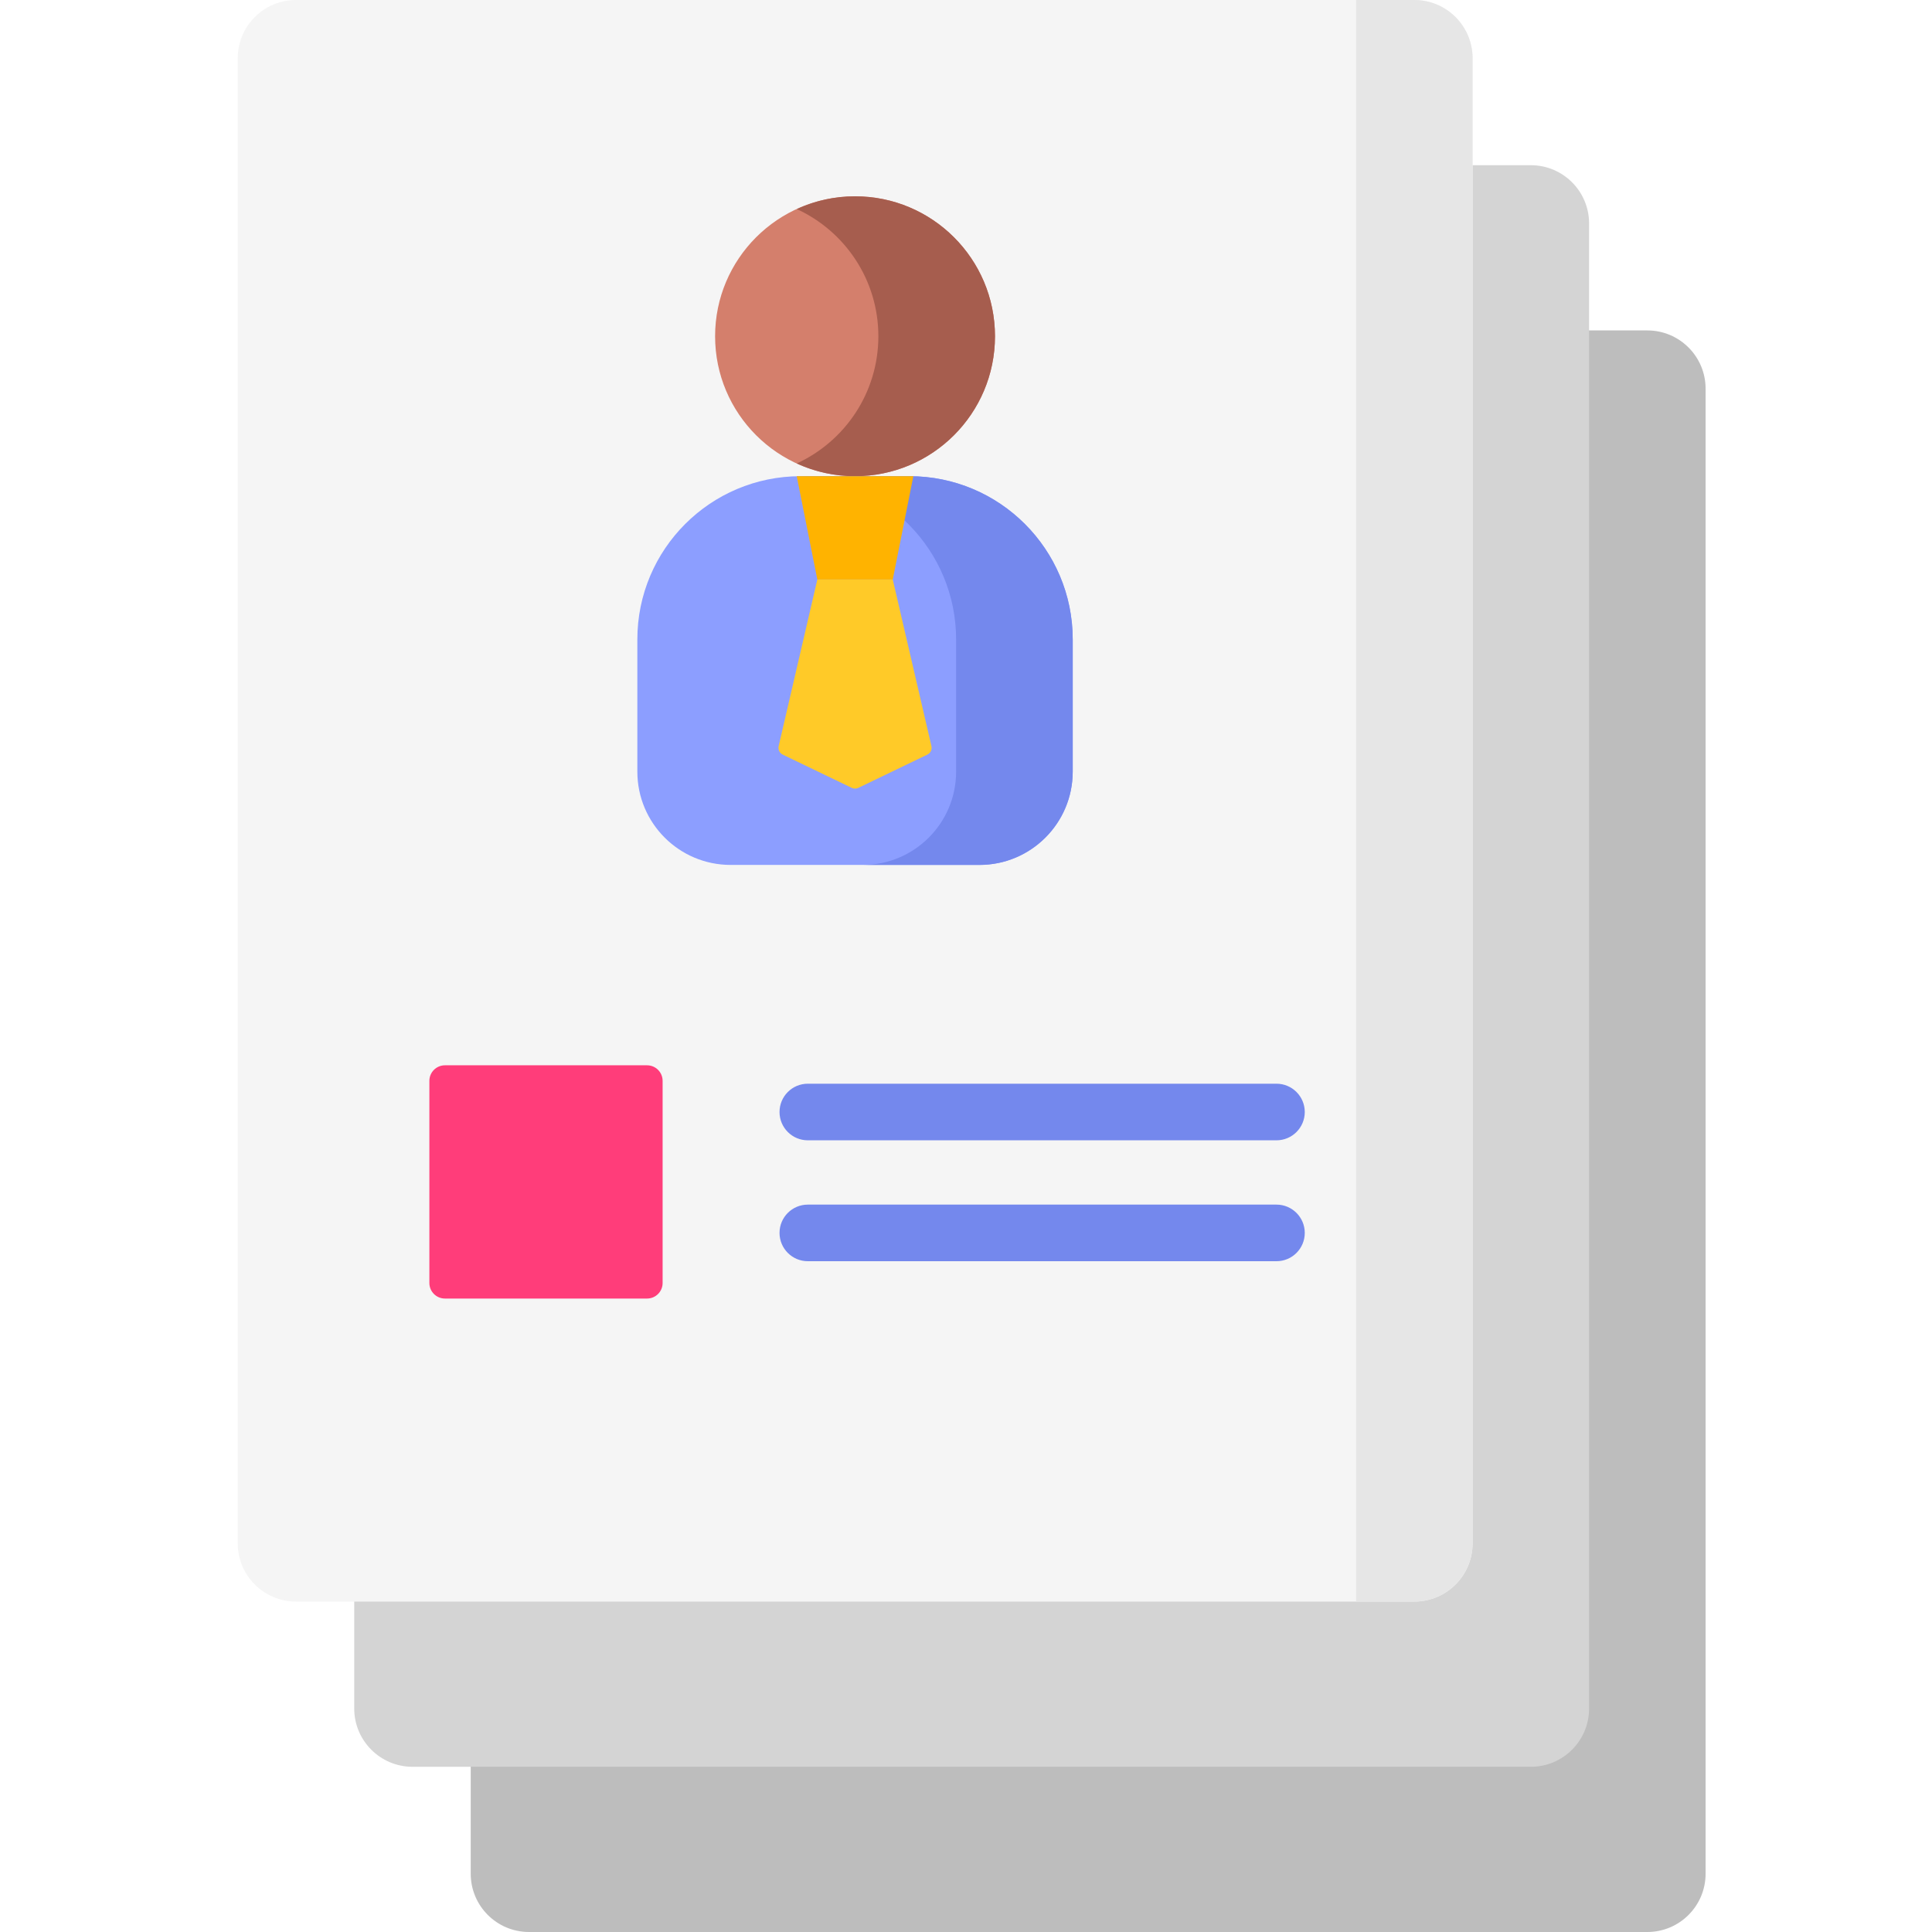
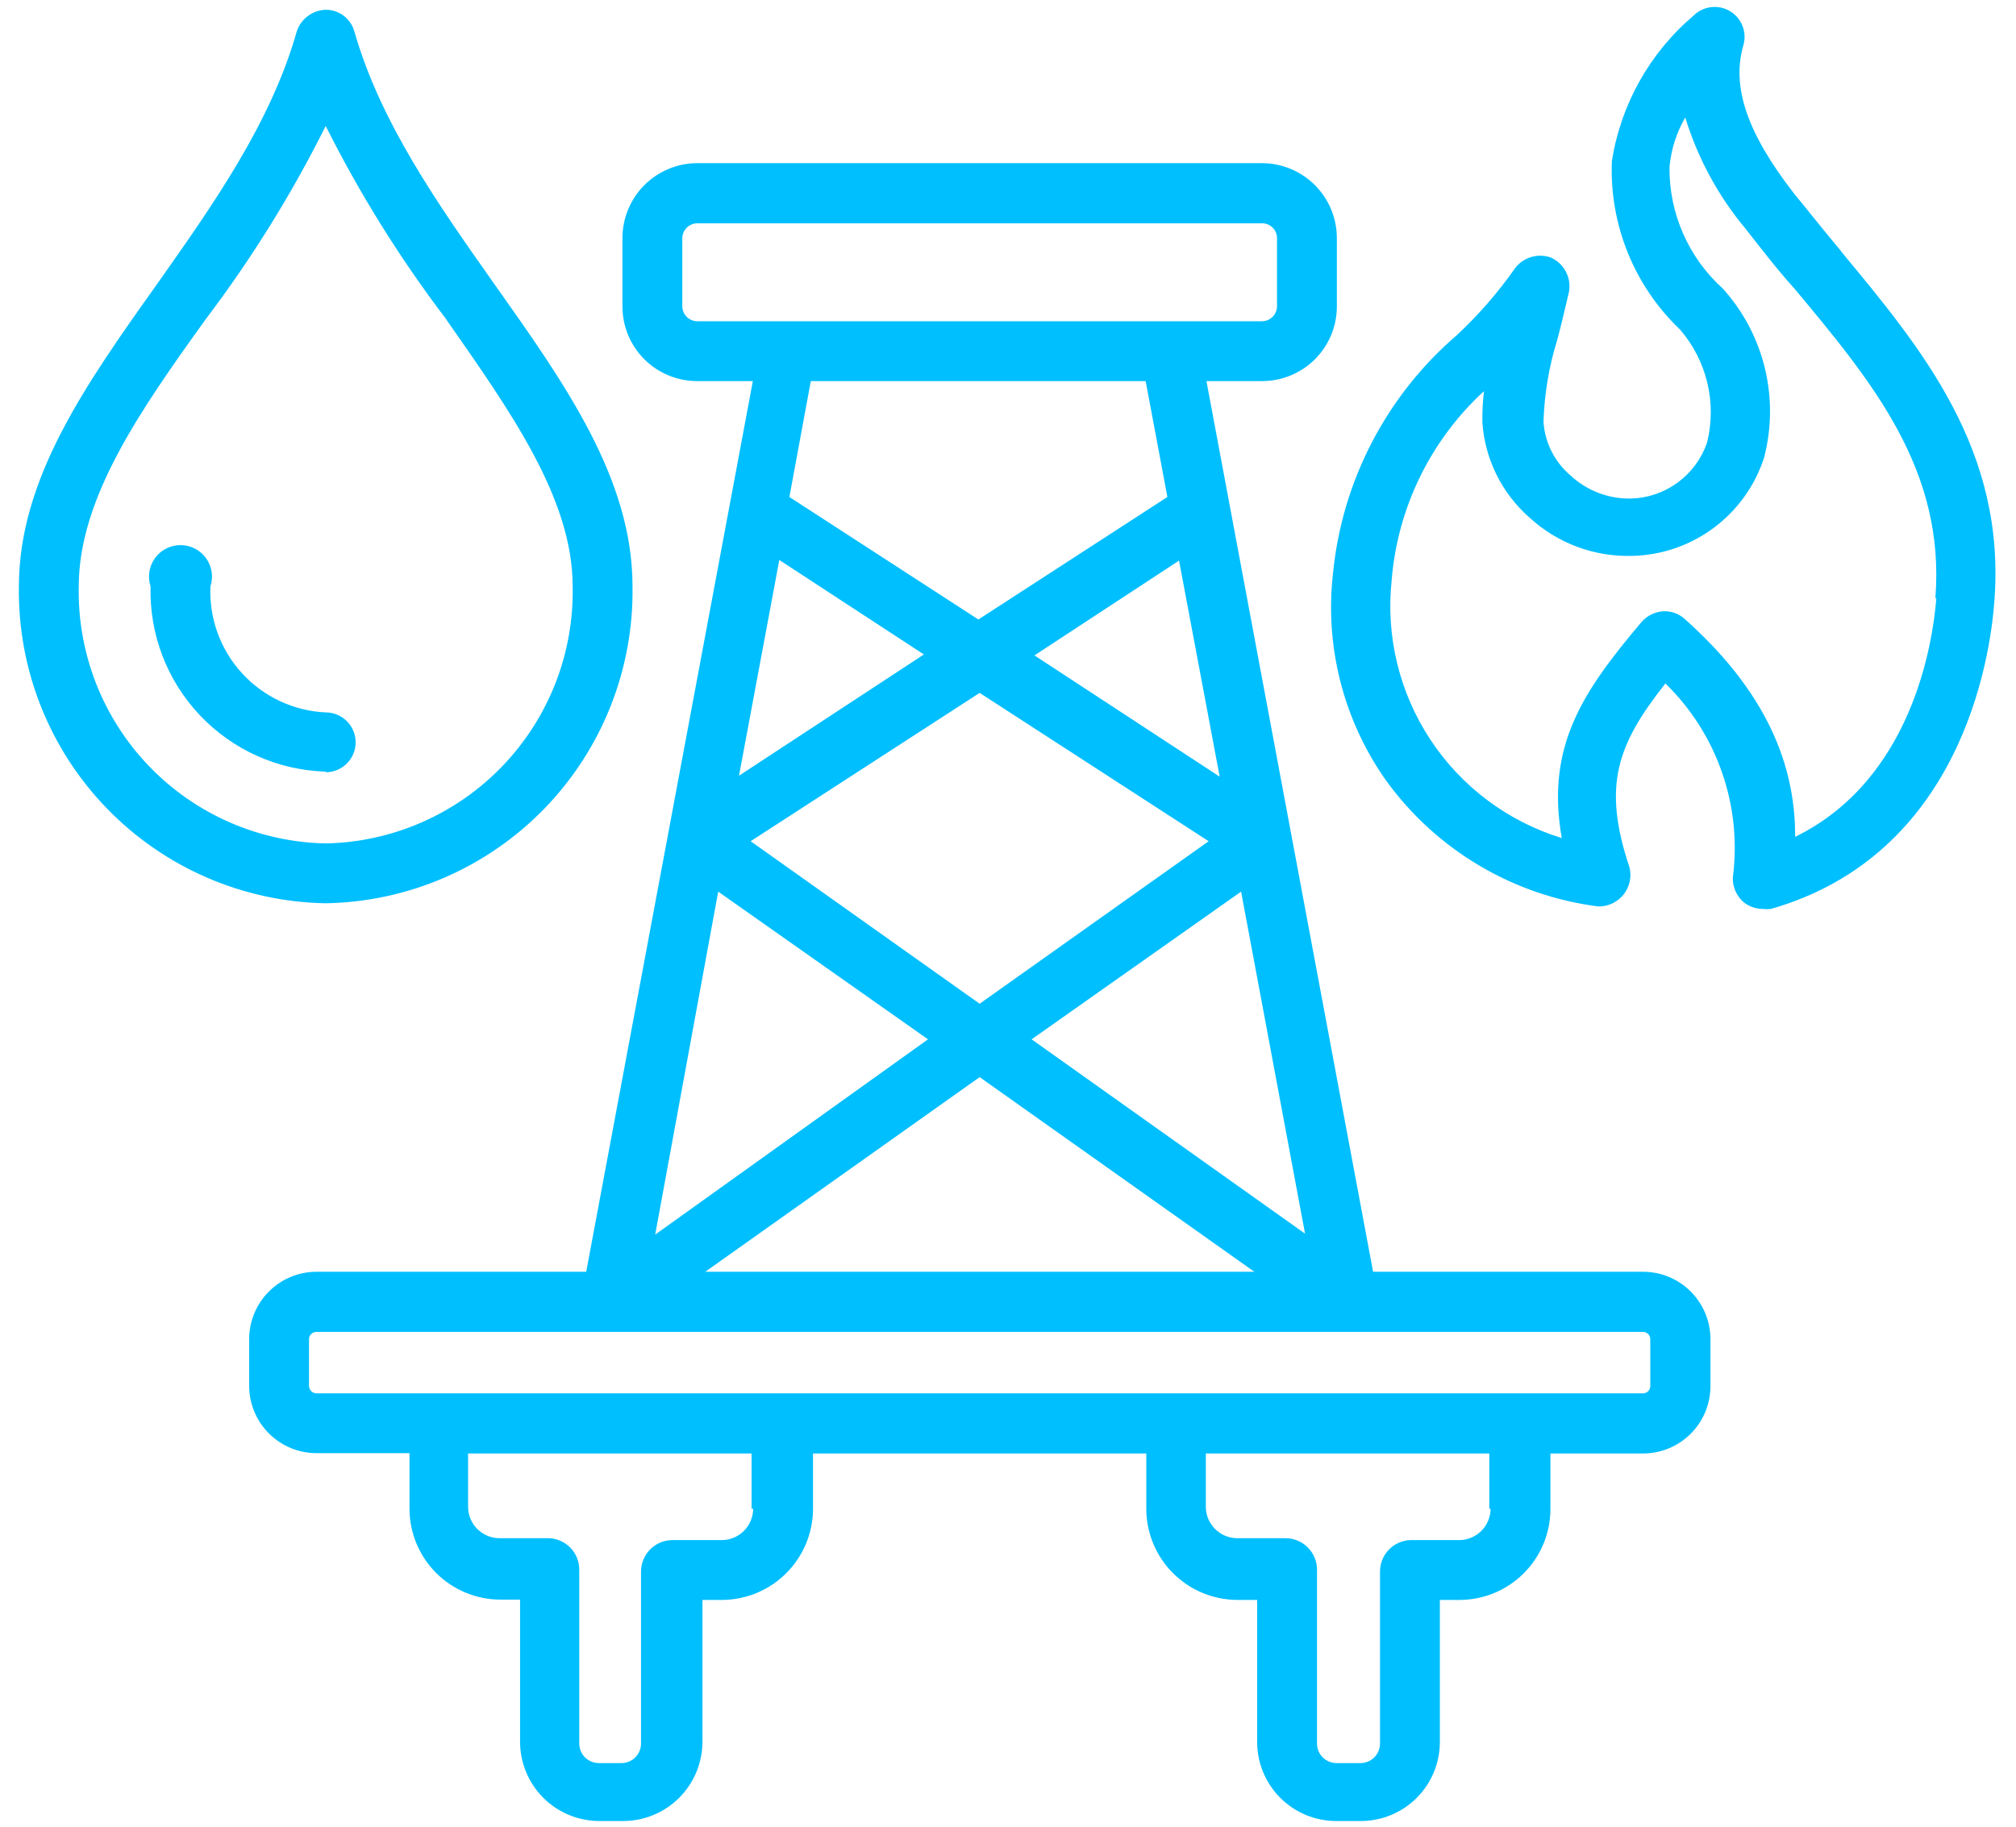
- <svg xmlns="http://www.w3.org/2000/svg" version="1.1" id="Capa_1" x="0px" y="0px" width="512px" height="512px" viewBox="-61.5 0 512 512" enable-background="new -61.5 0 512 512" xml:space="preserve">
-   <g>
-     <path fill="#BDBDBD" d="M375.055,512H78.691c-8.53,0-15.445-6.915-15.445-15.445V103.01c0-8.53,6.915-15.445,15.445-15.445h296.365   c8.53,0,15.445,6.915,15.445,15.445v393.545C390.5,505.085,383.585,512,375.055,512L375.055,512z" />
-     <path fill="#D4D4D4" d="M344.182,468.217H47.818c-8.53,0-15.445-6.915-15.445-15.445V59.227c0-8.53,6.915-15.445,15.445-15.445   h296.365c8.53,0,15.445,6.915,15.445,15.445v393.545C359.627,461.303,352.712,468.217,344.182,468.217L344.182,468.217z" />
-     <path fill="#F5F5F5" d="M313.309,424.435H16.945c-8.53,0-15.445-6.915-15.445-15.445V15.445C1.5,6.915,8.415,0,16.945,0H313.31   c8.53,0,15.445,6.915,15.445,15.445V408.99C328.754,417.52,321.839,424.435,313.309,424.435L313.309,424.435z" />
-     <path fill="#E6E6E6" d="M297.881,0v424.435h15.437c8.525,0,15.436-6.918,15.436-15.453V15.453C328.754,6.918,321.843,0,313.317,0   H297.881z" />
-     <path fill="#FF3D7A" d="M109.98,344.127H56.41c-2.276,0-4.121-1.845-4.121-4.121v-53.569c0-2.276,1.845-4.121,4.121-4.121h53.569   c2.276,0,4.121,1.845,4.121,4.121v53.569C114.101,342.282,112.256,344.127,109.98,344.127L109.98,344.127z" />
-     <path fill="#7488ED" d="M152.582,302.194h124.196c4.142,0,7.5-3.358,7.5-7.5s-3.358-7.5-7.5-7.5H152.582   c-4.142,0-7.5,3.358-7.5,7.5S148.439,302.194,152.582,302.194L152.582,302.194z" />
-     <path fill="#7488ED" d="M276.778,319.235H152.582c-4.142,0-7.5,3.358-7.5,7.5s3.358,7.5,7.5,7.5h124.196c4.142,0,7.5-3.358,7.5-7.5   S280.92,319.235,276.778,319.235z" />
-     <circle fill="#D47F6C" cx="165.095" cy="89.111" r="37.087" />
-     <path fill="#A65D4E" d="M165.095,52.024c-5.517,0-10.747,1.214-15.453,3.374c12.765,5.861,21.634,18.747,21.634,33.712   s-8.869,27.852-21.634,33.712c4.705,2.16,9.936,3.374,15.453,3.374c20.482,0,37.087-16.604,37.087-37.087   S185.577,52.024,165.095,52.024L165.095,52.024z" />
-     <path fill="#8C9EFF" d="M198.06,229.215h-65.932c-13.655,0-24.724-11.069-24.724-24.724v-35.026   c0-23.896,19.372-43.268,43.268-43.268h28.845c23.896,0,43.268,19.372,43.268,43.268v35.026   C222.785,218.146,211.715,229.215,198.06,229.215z" />
-     <path fill="#7488ED" d="M179.517,126.197h-28.845c-0.346,0-0.687,0.018-1.03,0.026c23.419,0.549,42.237,19.691,42.237,43.242   v35.026c0,13.655-11.069,24.724-24.724,24.724h30.905c13.655,0,24.724-11.069,24.724-24.724v-35.026   C222.785,145.569,203.413,126.197,179.517,126.197z" />
-     <path fill="#FFB300" d="M175.09,153.579H155.1l-5.458-27.382h30.905L175.09,153.579z" />
-     <path fill="#FFCA28" d="M184.256,199.981l-18.293,8.81c-0.548,0.264-1.187,0.264-1.736,0l-18.293-8.81   c-0.843-0.406-1.292-1.342-1.08-2.254l10.247-44.148h19.99l10.247,44.148C185.548,198.638,185.099,199.575,184.256,199.981z" />
-   </g>
+ <svg xmlns="http://www.w3.org/2000/svg" width="64" height="58" viewBox="0 0 64 58" fill="none">
+   <path fill-rule="evenodd" clip-rule="evenodd" d="M10.34 24.5C8.823 24.456 7.387 23.812 6.344 22.709C5.302 21.607 4.739 20.137 4.78 18.62C4.73 18.47 4.717 18.31 4.742 18.154C4.766 17.998 4.827 17.849 4.92 17.721C5.012 17.593 5.134 17.489 5.275 17.417C5.416 17.345 5.572 17.308 5.73 17.308C5.888 17.308 6.044 17.345 6.185 17.417C6.325 17.489 6.447 17.593 6.54 17.721C6.633 17.849 6.694 17.998 6.718 18.154C6.742 18.31 6.729 18.47 6.68 18.62C6.636 19.635 6.997 20.627 7.683 21.376C8.369 22.126 9.325 22.573 10.34 22.62C10.592 22.62 10.833 22.72 11.011 22.898C11.19 23.076 11.29 23.318 11.29 23.57C11.29 23.822 11.19 24.064 11.011 24.242C10.833 24.42 10.592 24.52 10.34 24.52V24.5ZM2.5 18.62C2.479 19.671 2.665 20.715 3.047 21.694C3.43 22.673 4.001 23.567 4.729 24.324C5.457 25.082 6.328 25.689 7.29 26.11C8.253 26.532 9.289 26.759 10.34 26.78C11.39 26.759 12.427 26.532 13.389 26.11C14.352 25.689 15.222 25.082 15.95 24.324C16.678 23.567 17.25 22.673 17.633 21.694C18.015 20.715 18.201 19.671 18.18 18.62C18.18 15.81 16.18 13.03 14.13 10.09C12.682 8.181 11.413 6.142 10.34 4C9.267 6.149 7.999 8.194 6.55 10.11C4.47 13 2.5 15.81 2.5 18.62ZM20.08 18.62C20.08 15.2 17.94 12.19 15.68 9C13.91 6.49 12.08 3.9 11.25 1C11.195 0.801 11.076 0.626 10.912 0.501C10.747 0.376 10.546 0.309 10.34 0.31C10.134 0.316 9.935 0.386 9.771 0.51C9.606 0.633 9.483 0.804 9.42 1C8.6 3.9 6.77 6.49 5 9C2.73 12.19 0.6 15.2 0.6 18.62C0.56 21.245 1.563 23.779 3.389 25.665C5.215 27.551 7.715 28.635 10.34 28.68C12.965 28.635 15.465 27.551 17.291 25.665C19.117 23.779 20.12 21.245 20.08 18.62ZM61.47 19C61.36 20.4 60.71 24.75 56.99 26.57C56.99 24.67 56.39 22.24 53.48 19.65C53.385 19.565 53.275 19.5 53.154 19.458C53.034 19.417 52.907 19.401 52.78 19.41C52.526 19.432 52.29 19.55 52.12 19.74C50.28 21.92 49.06 23.67 49.58 26.61C47.869 26.084 46.395 24.979 45.409 23.485C44.424 21.99 43.989 20.2 44.18 18.42C44.366 16.122 45.412 13.98 47.11 12.42C47.07 12.752 47.054 13.086 47.06 13.42C47.141 14.575 47.672 15.653 48.54 16.42C49.432 17.247 50.614 17.689 51.83 17.65C52.761 17.626 53.662 17.314 54.408 16.757C55.155 16.2 55.711 15.426 56 14.54C56.245 13.607 56.255 12.628 56.028 11.691C55.801 10.754 55.344 9.887 54.7 9.17C54.157 8.682 53.724 8.083 53.431 7.414C53.137 6.745 52.99 6.021 53 5.29C53.053 4.74 53.224 4.208 53.5 3.73C53.897 5.026 54.55 6.23 55.42 7.27C55.93 7.92 56.42 8.56 56.98 9.18C59.44 12.13 61.76 14.92 61.44 18.99L61.47 19ZM58.47 8C57.96 7.4 57.47 6.77 56.95 6.14C55.49 4.26 54.95 2.77 55.35 1.42C55.405 1.219 55.392 1.005 55.313 0.812C55.235 0.619 55.095 0.457 54.915 0.351C54.736 0.245 54.526 0.202 54.319 0.227C54.112 0.252 53.919 0.344 53.77 0.49C52.375 1.671 51.452 3.315 51.17 5.12C51.13 6.112 51.303 7.102 51.675 8.023C52.047 8.943 52.611 9.774 53.33 10.46C53.752 10.947 54.051 11.528 54.201 12.155C54.351 12.781 54.347 13.435 54.19 14.06C54.015 14.566 53.689 15.007 53.257 15.324C52.824 15.64 52.305 15.817 51.77 15.83C51.058 15.842 50.369 15.577 49.85 15.09C49.603 14.879 49.401 14.621 49.255 14.33C49.109 14.04 49.022 13.724 49 13.4C49.026 12.511 49.174 11.629 49.44 10.78C49.57 10.29 49.69 9.78 49.81 9.26C49.847 9.042 49.812 8.818 49.709 8.623C49.606 8.428 49.441 8.272 49.24 8.18C49.034 8.104 48.809 8.099 48.599 8.164C48.389 8.229 48.207 8.361 48.08 8.54C47.544 9.302 46.931 10.006 46.25 10.64C44.021 12.556 42.613 15.255 42.32 18.18C42.048 20.512 42.646 22.862 44 24.78C44.789 25.871 45.793 26.789 46.951 27.477C48.108 28.165 49.394 28.608 50.73 28.78C50.884 28.785 51.037 28.753 51.177 28.689C51.317 28.624 51.441 28.528 51.538 28.408C51.634 28.288 51.702 28.147 51.736 27.997C51.769 27.846 51.767 27.69 51.73 27.54C50.86 24.94 51.34 23.64 52.87 21.7C53.682 22.491 54.298 23.461 54.669 24.532C55.041 25.603 55.157 26.746 55.01 27.87C55.007 28.02 55.037 28.169 55.1 28.306C55.162 28.443 55.254 28.564 55.37 28.66C55.54 28.788 55.747 28.858 55.96 28.86C56.046 28.87 56.133 28.87 56.22 28.86C62.22 27.14 63.17 20.98 63.31 19.13C63.7 14.29 61.01 11.07 58.42 7.95L58.47 8ZM52.39 44C52.391 44.031 52.386 44.062 52.375 44.091C52.364 44.12 52.348 44.147 52.326 44.169C52.305 44.192 52.279 44.209 52.25 44.222C52.222 44.234 52.191 44.24 52.16 44.24H10.05C9.986 44.24 9.925 44.215 9.88 44.17C9.835 44.125 9.81 44.064 9.81 44V42.52C9.81 42.489 9.816 42.458 9.828 42.43C9.84 42.401 9.858 42.375 9.881 42.354C9.903 42.332 9.93 42.316 9.959 42.305C9.988 42.294 10.019 42.289 10.05 42.29H52.16C52.221 42.29 52.279 42.314 52.322 42.357C52.366 42.401 52.39 42.459 52.39 42.52V44ZM47.32 47.9C47.32 48.165 47.214 48.42 47.027 48.607C46.839 48.795 46.585 48.9 46.32 48.9H44.76C44.503 48.913 44.262 49.024 44.085 49.21C43.908 49.396 43.809 49.643 43.81 49.9V55.37C43.807 55.531 43.742 55.685 43.628 55.799C43.514 55.912 43.361 55.977 43.2 55.98H42.42C42.259 55.977 42.105 55.912 41.991 55.799C41.877 55.685 41.812 55.531 41.81 55.37V49.84C41.81 49.575 41.704 49.321 41.517 49.133C41.329 48.945 41.075 48.84 40.81 48.84H39.28C39.015 48.84 38.76 48.735 38.573 48.547C38.385 48.36 38.28 48.105 38.28 47.84V46.15H47.28V47.91L47.32 47.9ZM23.91 47.9C23.91 48.165 23.804 48.42 23.617 48.607C23.429 48.795 23.175 48.9 22.91 48.9H21.35C21.085 48.9 20.83 49.005 20.643 49.193C20.455 49.38 20.35 49.635 20.35 49.9V55.37C20.347 55.531 20.282 55.685 20.168 55.799C20.054 55.912 19.901 55.977 19.74 55.98H19C18.839 55.977 18.685 55.912 18.571 55.799C18.457 55.685 18.392 55.531 18.39 55.37V49.84C18.39 49.583 18.292 49.336 18.115 49.15C17.938 48.964 17.696 48.853 17.44 48.84H15.86C15.595 48.84 15.34 48.735 15.153 48.547C14.965 48.36 14.86 48.105 14.86 47.84V46.15H23.86V47.91L23.91 47.9ZM36.37 12.1L37.06 15.78L31.06 19.67L25.06 15.78L25.74 12.1H36.37ZM21.66 9.73V7.56C21.662 7.436 21.713 7.318 21.8 7.231C21.888 7.143 22.006 7.093 22.13 7.09H40.07C40.194 7.09 40.314 7.14 40.402 7.228C40.49 7.316 40.54 7.435 40.54 7.56V9.73C40.537 9.854 40.487 9.972 40.399 10.06C40.312 10.147 40.194 10.197 40.07 10.2H22.13C22.006 10.197 21.888 10.147 21.8 10.06C21.713 9.972 21.662 9.854 21.66 9.73ZM31.1 34.2L39.82 40.38H22.39L31.1 34.2ZM29.46 33L22.8 28.31L20.8 39.2L29.46 33ZM23.46 24.63L29.33 20.78L24.74 17.78L23.46 24.63ZM39.4 28.31L32.75 33L41.43 39.17L39.4 28.31ZM32.84 20.81L38.72 24.66L37.43 17.8L32.84 20.81ZM38.37 26.71L31.1 31.87L23.83 26.71L31.1 22L38.37 26.71ZM52.16 40.38H43.59L38.3 12.1H40.07C40.698 12.1 41.301 11.85 41.746 11.406C42.19 10.961 42.44 10.359 42.44 9.73V7.56C42.44 6.931 42.19 6.327 41.746 5.881C41.302 5.435 40.699 5.183 40.07 5.18H22.13C21.5 5.183 20.898 5.435 20.453 5.881C20.009 6.327 19.76 6.931 19.76 7.56V9.73C19.76 10.359 20.009 10.961 20.454 11.406C20.898 11.85 21.501 12.1 22.13 12.1H23.9L18.61 40.38H10.05C9.482 40.38 8.938 40.605 8.537 41.007C8.135 41.408 7.91 41.953 7.91 42.52V44C7.91 44.568 8.135 45.112 8.537 45.513C8.938 45.915 9.482 46.14 10.05 46.14H13V47.9C13 48.665 13.303 49.398 13.843 49.94C14.383 50.482 15.115 50.787 15.88 50.79H16.51V55.3C16.51 55.963 16.771 56.6 17.237 57.072C17.703 57.543 18.337 57.812 19 57.82H19.78C20.446 57.82 21.086 57.556 21.558 57.086C22.03 56.615 22.297 55.977 22.3 55.31V50.8H22.92C23.686 50.797 24.419 50.492 24.96 49.951C25.502 49.409 25.807 48.676 25.81 47.91V46.15H36.39V47.91C36.392 48.676 36.698 49.409 37.239 49.951C37.781 50.492 38.514 50.797 39.28 50.8H39.91V55.31C39.91 55.976 40.174 56.614 40.645 57.085C41.116 57.556 41.754 57.82 42.42 57.82H43.2C43.865 57.82 44.504 57.556 44.975 57.085C45.445 56.614 45.71 55.976 45.71 55.31V50.8H46.34C47.105 50.797 47.837 50.492 48.377 49.95C48.917 49.408 49.22 48.675 49.22 47.91V46.15H52.16C52.442 46.15 52.721 46.094 52.981 45.986C53.241 45.878 53.478 45.719 53.676 45.52C53.875 45.32 54.033 45.083 54.14 44.822C54.247 44.561 54.301 44.282 54.3 44V42.52C54.3 41.953 54.074 41.408 53.673 41.007C53.272 40.605 52.727 40.38 52.16 40.38Z" fill="#00BFFF" />
</svg>
